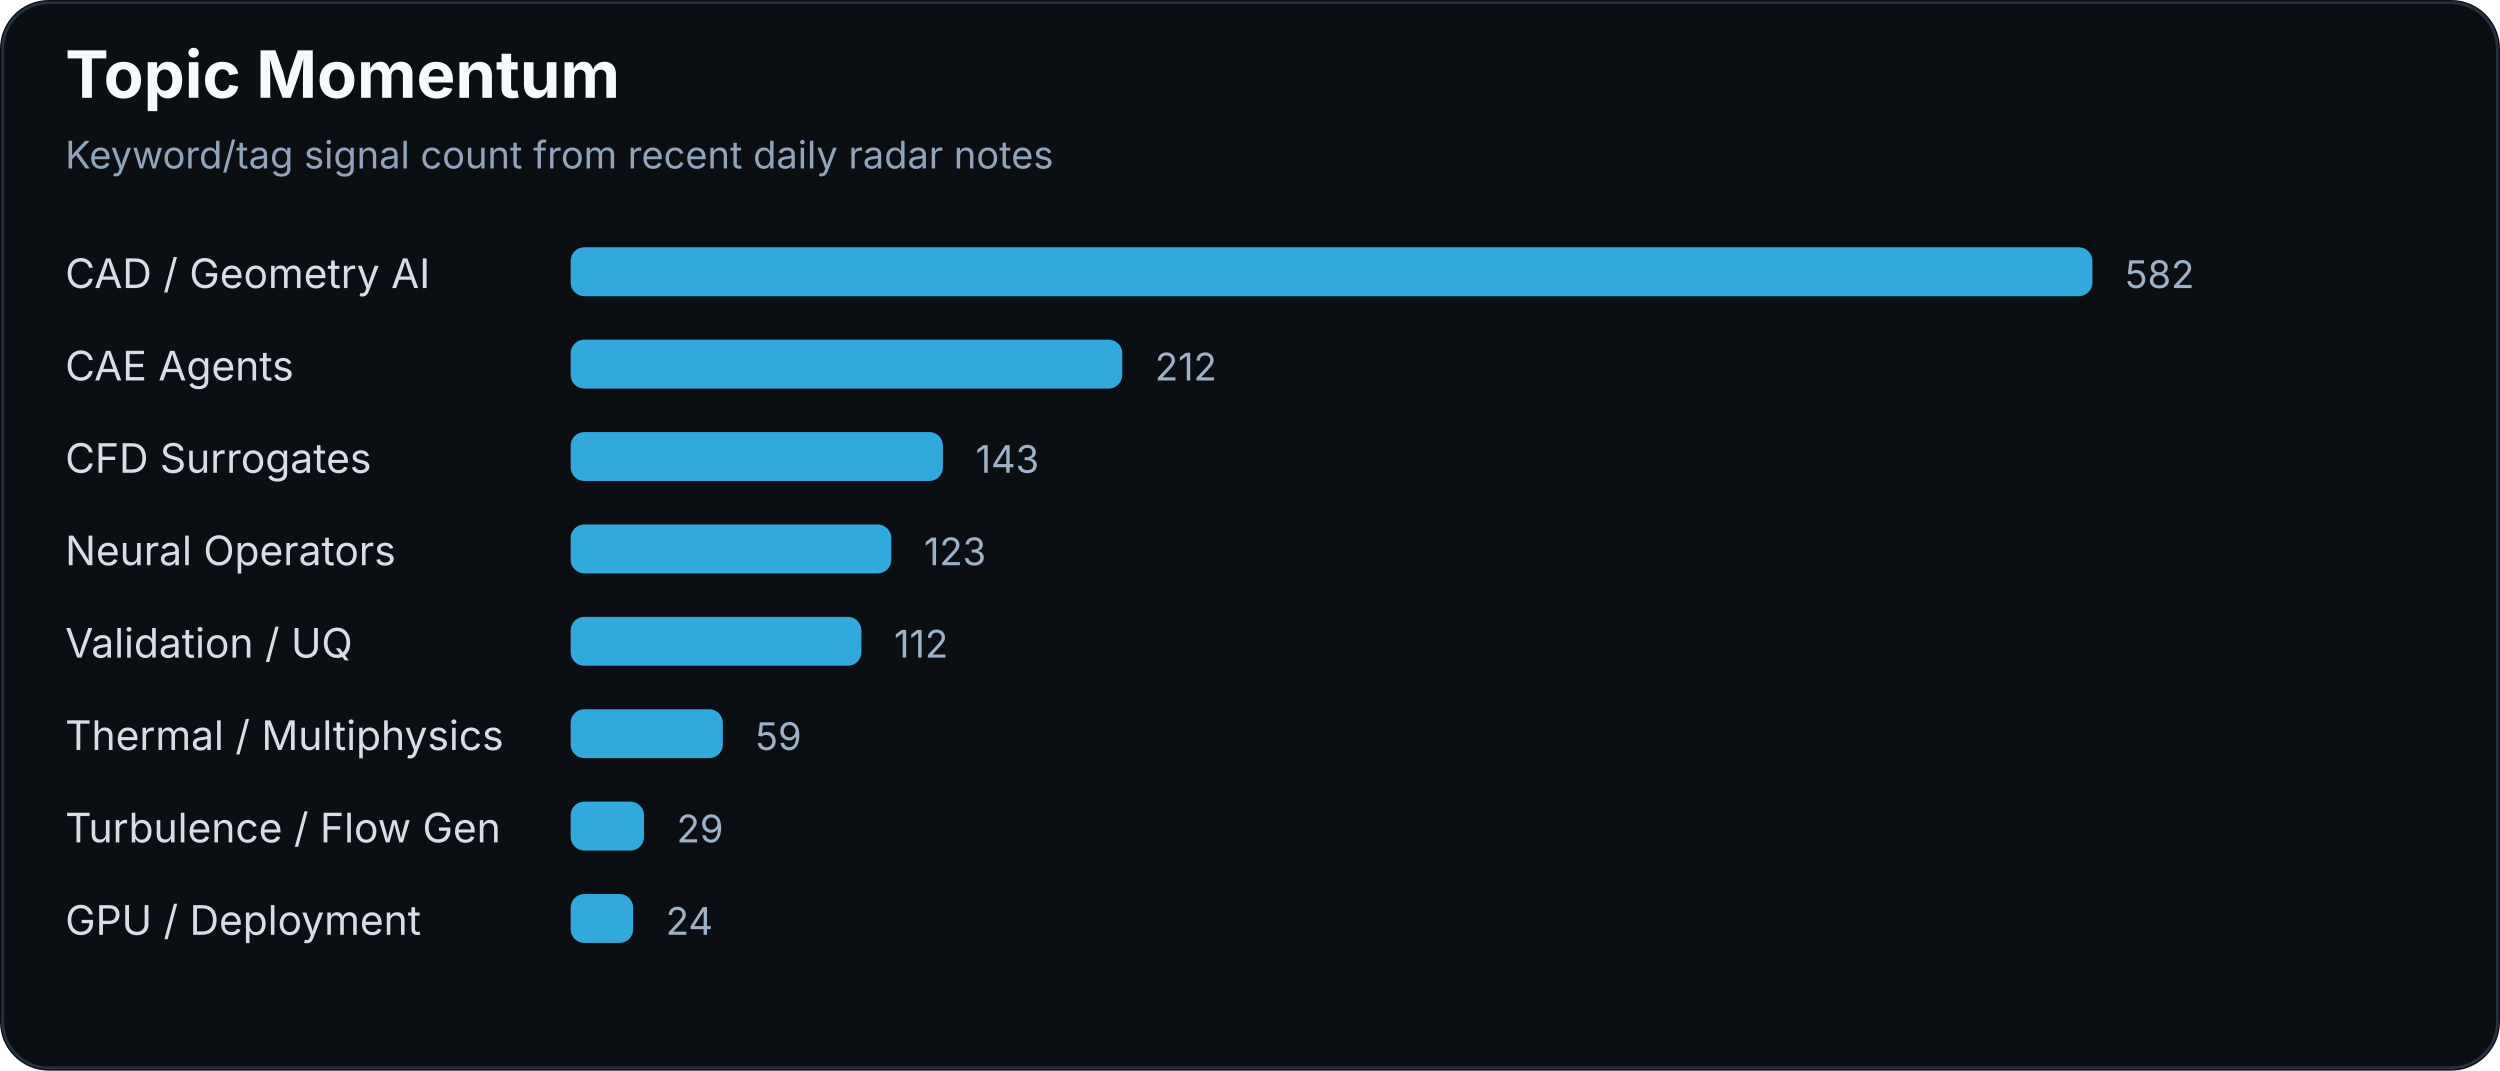
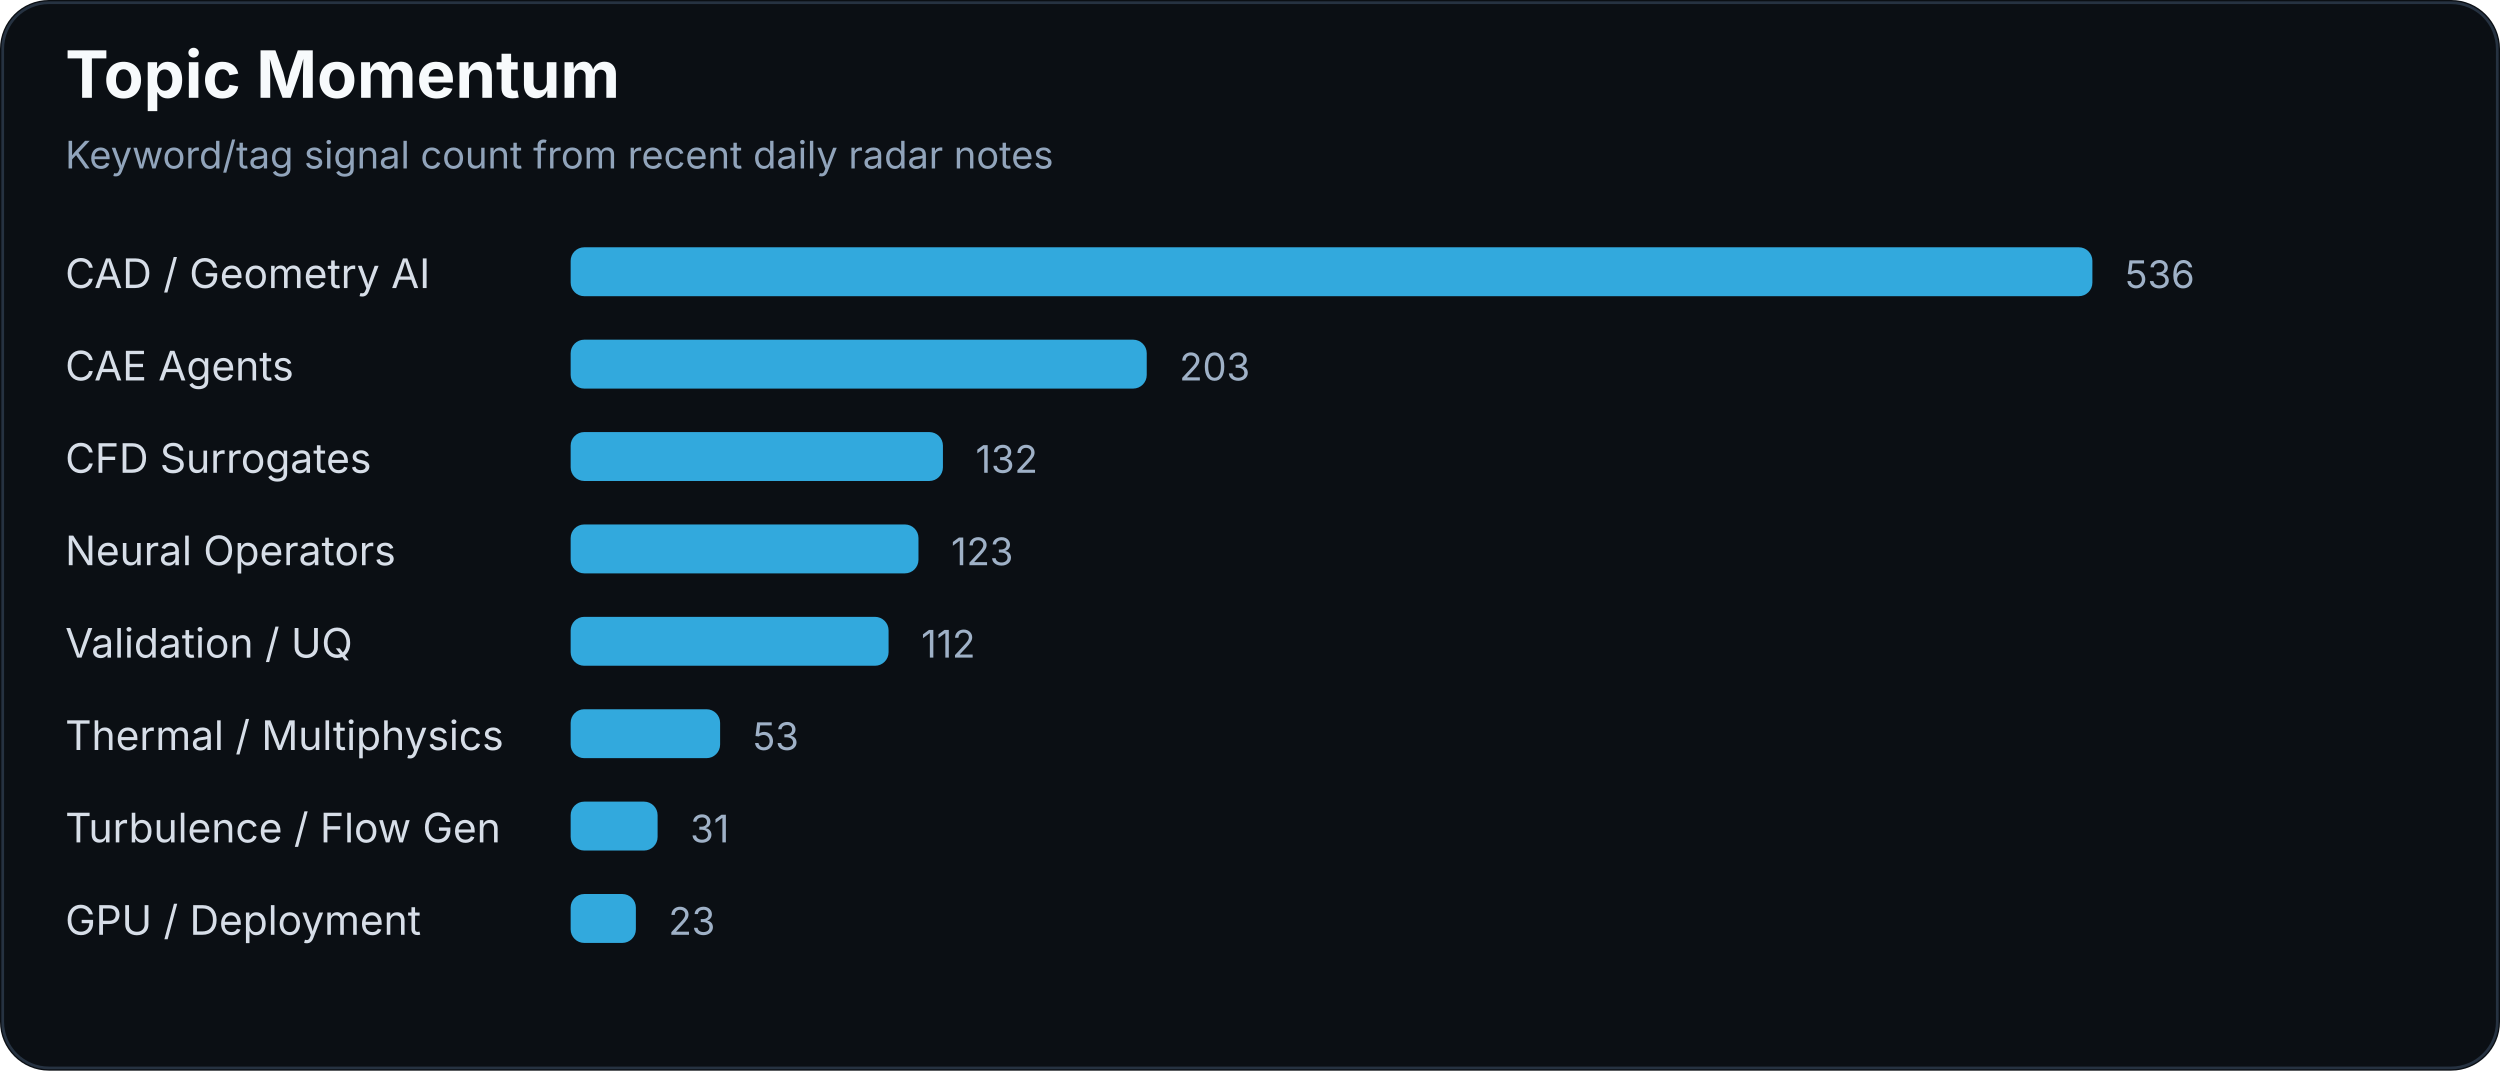
<svg xmlns="http://www.w3.org/2000/svg" width="920" height="394" viewBox="0 0 920 394">
  <rect width="100%" height="100%" rx="18" fill="#0b0f14" />
  <rect x="1" y="1" width="918" height="392" rx="17" fill="none" stroke="#263241" />
  <text x="24" y="36" font-size="24" font-family="Inter, ui-sans-serif, system-ui, -apple-system, Segoe UI, sans-serif" font-weight="700" fill="#f7fafc">Topic Momentum</text>
  <text x="24" y="62" font-size="14" font-family="Inter, ui-sans-serif, system-ui, -apple-system, Segoe UI, sans-serif" fill="#91a4bb">Keyword/tag signal count from recent daily radar notes</text>
  <g font-family="Inter, ui-sans-serif, system-ui, -apple-system, Segoe UI, sans-serif">
    <text x="24" y="106" font-size="15" fill="#d7dee8">CAD / Geometry AI</text>
    <rect x="210" y="91" width="560" height="18" rx="5" fill="#38bdf8" opacity="0.88" />
-     <text x="782" y="106" font-size="14" fill="#9fb1c7">582</text>
+     <text x="782" y="106" font-size="14" fill="#9fb1c7">536</text>
    <text x="24" y="140" font-size="15" fill="#d7dee8">CAE Agents</text>
-     <rect x="210" y="125" width="203" height="18" rx="5" fill="#38bdf8" opacity="0.88" />
-     <text x="425" y="140" font-size="14" fill="#9fb1c7">212</text>
+     <rect x="210" y="125" width="212" height="18" rx="5" fill="#38bdf8" opacity="0.88" />
+     <text x="434" y="140" font-size="14" fill="#9fb1c7">203</text>
    <text x="24" y="174" font-size="15" fill="#d7dee8">CFD Surrogates</text>
    <rect x="210" y="159" width="137" height="18" rx="5" fill="#38bdf8" opacity="0.88" />
-     <text x="359" y="174" font-size="14" fill="#9fb1c7">143</text>
+     <text x="359" y="174" font-size="14" fill="#9fb1c7">132</text>
    <text x="24" y="208" font-size="15" fill="#d7dee8">Neural Operators</text>
-     <rect x="210" y="193" width="118" height="18" rx="5" fill="#38bdf8" opacity="0.88" />
-     <text x="340" y="208" font-size="14" fill="#9fb1c7">123</text>
+     <rect x="210" y="193" width="128" height="18" rx="5" fill="#38bdf8" opacity="0.88" />
+     <text x="350" y="208" font-size="14" fill="#9fb1c7">123</text>
    <text x="24" y="242" font-size="15" fill="#d7dee8">Validation / UQ</text>
-     <rect x="210" y="227" width="107" height="18" rx="5" fill="#38bdf8" opacity="0.88" />
-     <text x="329" y="242" font-size="14" fill="#9fb1c7">112</text>
+     <rect x="210" y="227" width="117" height="18" rx="5" fill="#38bdf8" opacity="0.88" />
+     <text x="339" y="242" font-size="14" fill="#9fb1c7">112</text>
    <text x="24" y="276" font-size="15" fill="#d7dee8">Thermal / Multiphysics</text>
-     <rect x="210" y="261" width="56" height="18" rx="5" fill="#38bdf8" opacity="0.88" />
-     <text x="278" y="276" font-size="14" fill="#9fb1c7">59</text>
+     <rect x="210" y="261" width="55" height="18" rx="5" fill="#38bdf8" opacity="0.88" />
+     <text x="277" y="276" font-size="14" fill="#9fb1c7">53</text>
    <text x="24" y="310" font-size="15" fill="#d7dee8">Turbulence / Flow Gen</text>
-     <rect x="210" y="295" width="27" height="18" rx="5" fill="#38bdf8" opacity="0.88" />
-     <text x="249" y="310" font-size="14" fill="#9fb1c7">29</text>
+     <rect x="210" y="295" width="32" height="18" rx="5" fill="#38bdf8" opacity="0.88" />
+     <text x="254" y="310" font-size="14" fill="#9fb1c7">31</text>
    <text x="24" y="344" font-size="15" fill="#d7dee8">GPU / Deployment</text>
-     <rect x="210" y="329" width="23" height="18" rx="5" fill="#38bdf8" opacity="0.88" />
-     <text x="245" y="344" font-size="14" fill="#9fb1c7">24</text>
+     <rect x="210" y="329" width="24" height="18" rx="5" fill="#38bdf8" opacity="0.88" />
+     <text x="246" y="344" font-size="14" fill="#9fb1c7">23</text>
  </g>
</svg>
